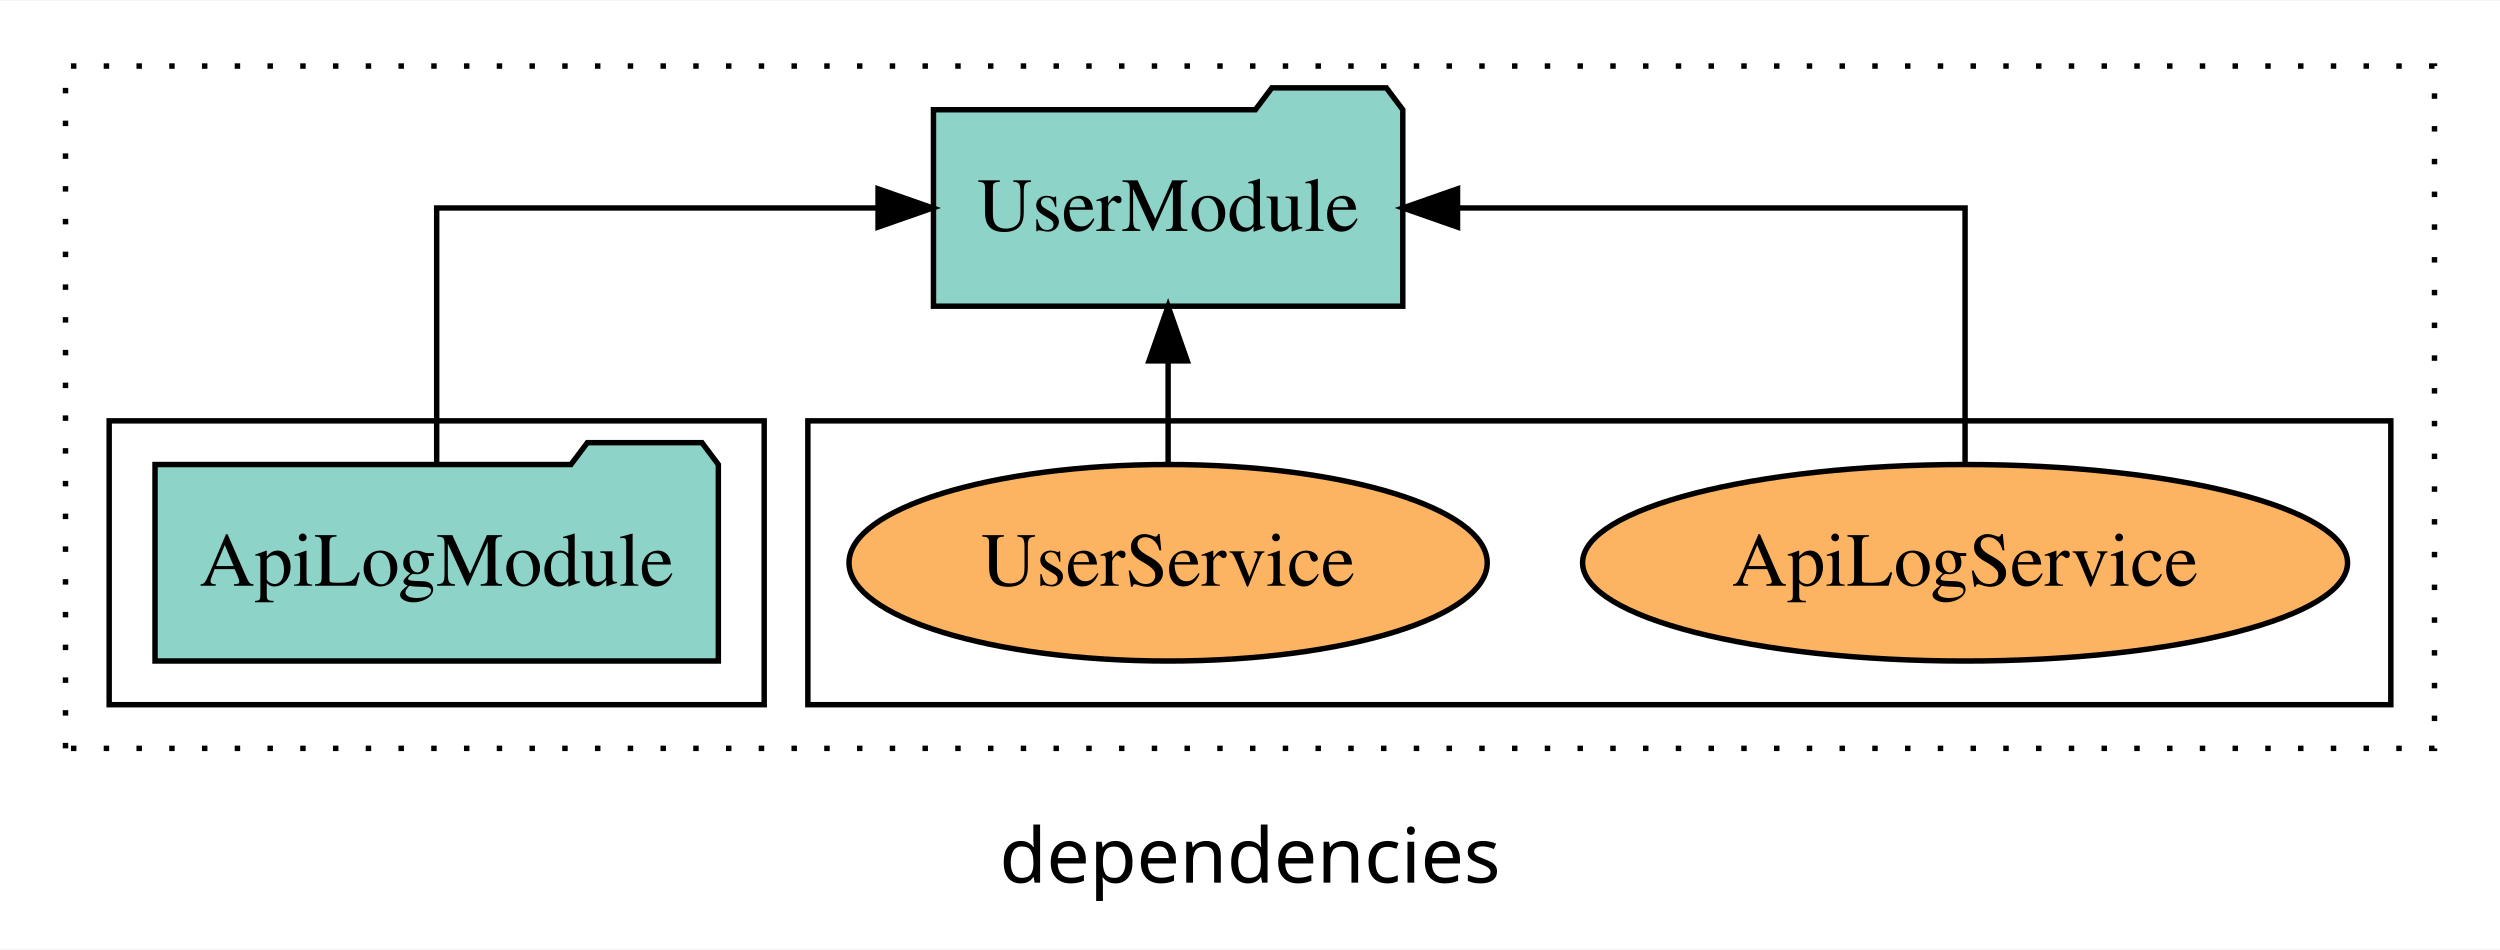
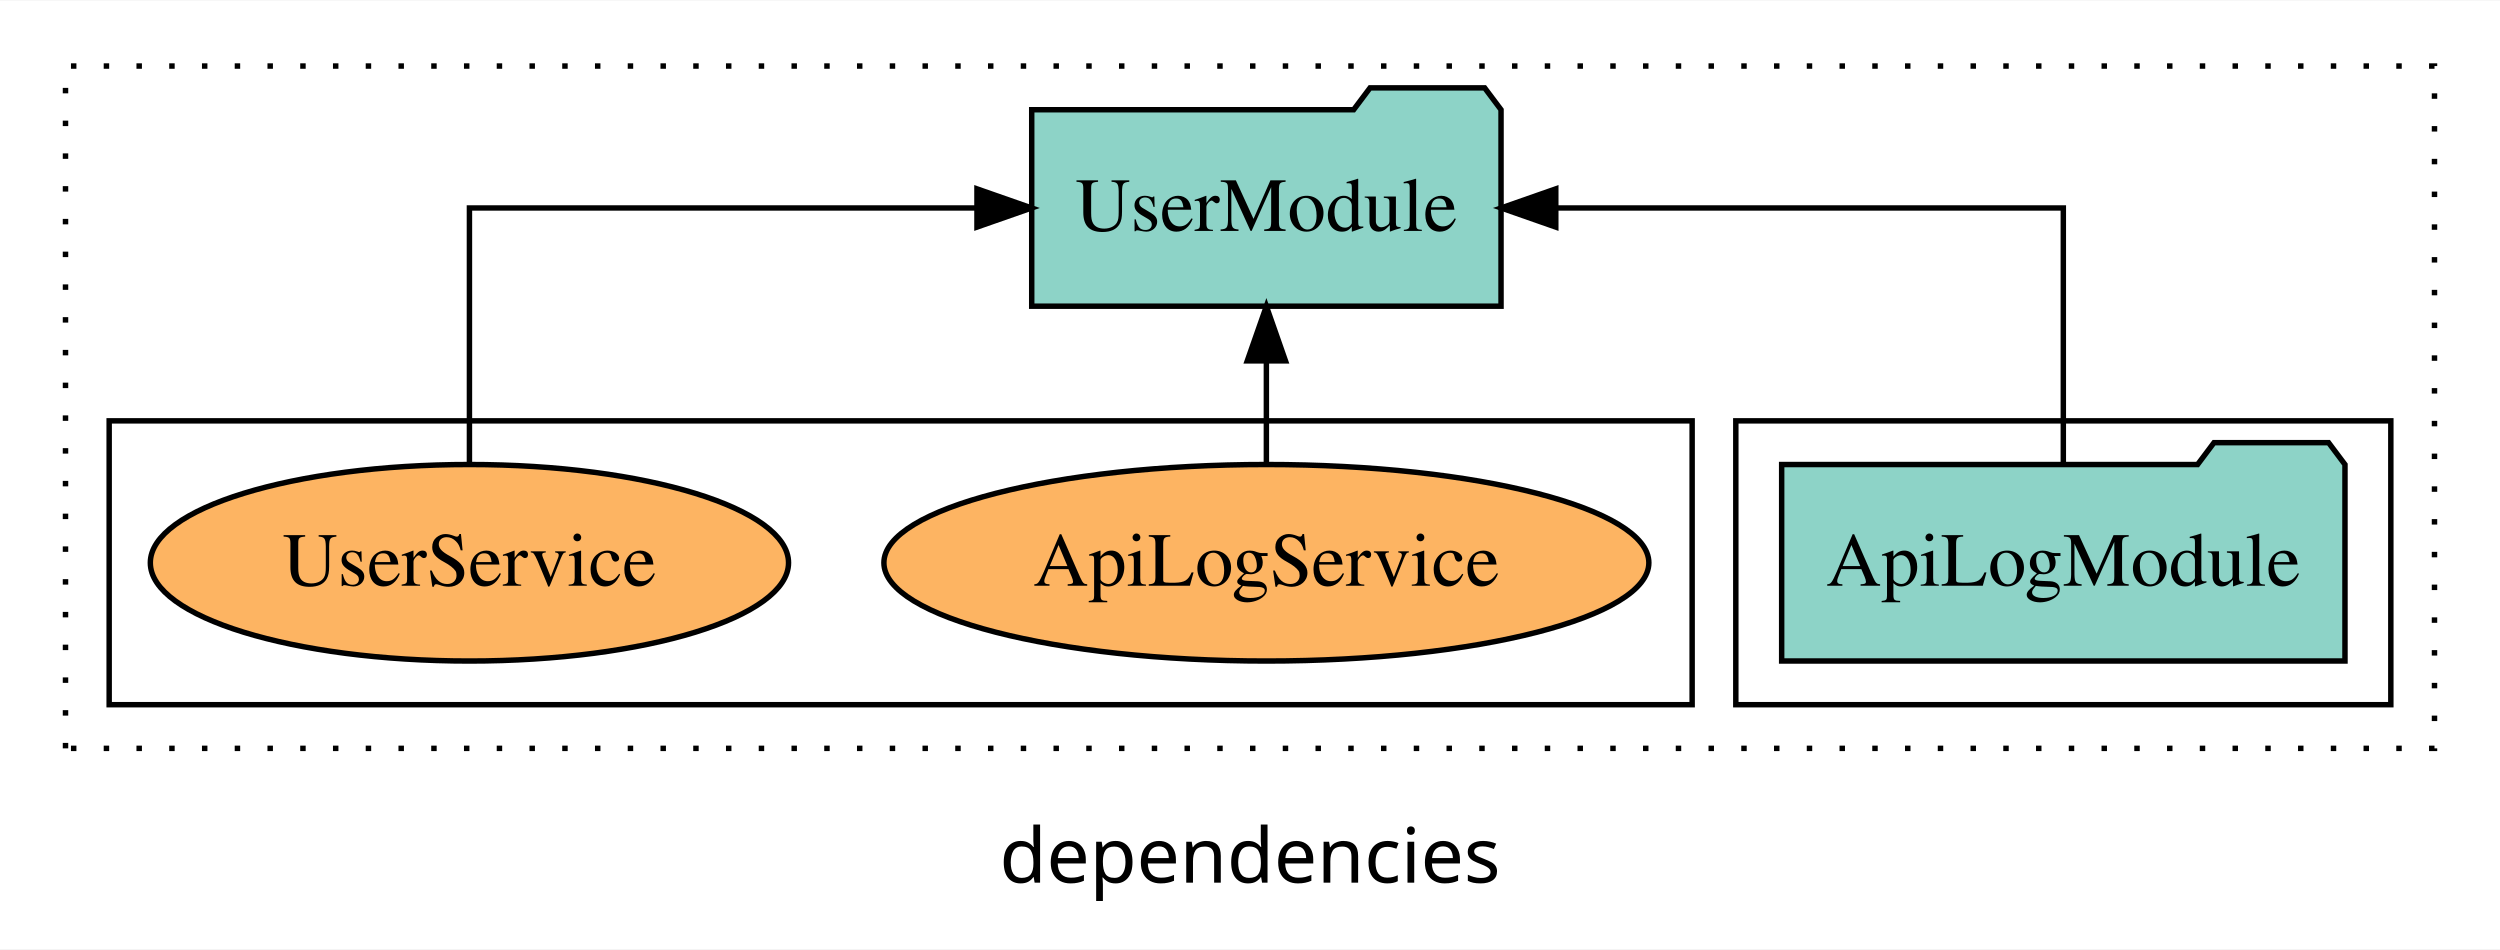
<svg xmlns="http://www.w3.org/2000/svg" width="458pt" height="174pt" viewBox="0.00 0.00 458.00 173.80">
  <g id="graph0" class="graph" transform="scale(1 1) rotate(0) translate(4 169.8)">
    <polygon fill="white" stroke="transparent" points="-4,4 -4,-169.8 454,-169.8 454,4 -4,4" />
    <text text-anchor="middle" x="225" y="-8.2" font-family="sans-serif" font-size="14.00">dependencies</text>
    <g id="clust1" class="cluster">
      <polygon fill="none" stroke="black" stroke-dasharray="1,5" points="8,-32.8 8,-157.8 442,-157.8 442,-32.8 8,-32.8" />
    </g>
+     <g id="clust3" class="cluster">
+       <polygon fill="none" stroke="black" points="314,-40.8 314,-92.8 434,-92.8 434,-40.8 314,-40.8" />
+     </g>
    <g id="clust6" class="cluster">
-       <polygon fill="none" stroke="black" points="144,-40.8 144,-92.8 434,-92.8 434,-40.8 144,-40.8" />
-     </g>
-     <g id="clust3" class="cluster">
-       <polygon fill="none" stroke="black" points="16,-40.8 16,-92.8 136,-92.8 136,-40.8 16,-40.8" />
+       <polygon fill="none" stroke="black" points="16,-40.8 16,-92.8 306,-92.8 306,-40.8 16,-40.8" />
    </g>
    <g id="node1" class="node">
-       <polygon fill="#8dd3c7" stroke="black" points="127.6,-84.8 124.6,-88.8 103.6,-88.8 100.6,-84.8 24.4,-84.8 24.4,-48.8 127.6,-48.8 127.6,-84.8" />
-       <text text-anchor="middle" x="76" y="-62.6" font-family="Times,serif" font-size="14.00">ApiLogModule</text>
+       <polygon fill="#8dd3c7" stroke="black" points="425.6,-84.8 422.6,-88.8 401.6,-88.8 398.6,-84.8 322.4,-84.8 322.4,-48.8 425.6,-48.8 425.6,-84.8" />
+       <text text-anchor="middle" x="374" y="-62.6" font-family="Times,serif" font-size="14.00">ApiLogModule</text>
    </g>
    <g id="node2" class="node">
-       <polygon fill="#8dd3c7" stroke="black" points="252.99,-149.8 249.99,-153.8 228.99,-153.8 225.99,-149.8 167.01,-149.8 167.01,-113.8 252.99,-113.8 252.99,-149.8" />
-       <text text-anchor="middle" x="210" y="-127.6" font-family="Times,serif" font-size="14.00">UserModule</text>
+       <polygon fill="#8dd3c7" stroke="black" points="270.99,-149.8 267.99,-153.8 246.99,-153.8 243.99,-149.8 185.01,-149.8 185.01,-113.8 270.99,-113.8 270.99,-149.8" />
+       <text text-anchor="middle" x="228" y="-127.6" font-family="Times,serif" font-size="14.00">UserModule</text>
    </g>
    <g id="edge1" class="edge">
-       <path fill="none" stroke="black" d="M76,-84.91C76,-104.14 76,-131.8 76,-131.8 76,-131.8 156.86,-131.8 156.86,-131.8" />
-       <polygon fill="black" stroke="black" points="156.86,-135.3 166.86,-131.8 156.86,-128.3 156.86,-135.3" />
+       <path fill="none" stroke="black" d="M374,-84.91C374,-104.14 374,-131.8 374,-131.8 374,-131.8 281.02,-131.8 281.02,-131.8" />
+       <polygon fill="black" stroke="black" points="281.02,-128.3 271.02,-131.8 281.02,-135.3 281.02,-128.3" />
    </g>
    <g id="node3" class="node">
-       <ellipse fill="#fdb462" stroke="black" cx="356" cy="-66.8" rx="70.07" ry="18" />
-       <text text-anchor="middle" x="356" y="-62.6" font-family="Times,serif" font-size="14.00">ApiLogService</text>
+       <ellipse fill="#fdb462" stroke="black" cx="228" cy="-66.8" rx="70.07" ry="18" />
+       <text text-anchor="middle" x="228" y="-62.6" font-family="Times,serif" font-size="14.00">ApiLogService</text>
    </g>
    <g id="edge2" class="edge">
-       <path fill="none" stroke="black" d="M356,-84.91C356,-104.14 356,-131.8 356,-131.8 356,-131.8 263.02,-131.8 263.02,-131.8" />
-       <polygon fill="black" stroke="black" points="263.02,-128.3 253.02,-131.8 263.02,-135.3 263.02,-128.3" />
+       <path fill="none" stroke="black" d="M228,-84.91C228,-84.91 228,-103.79 228,-103.79" />
+       <polygon fill="black" stroke="black" points="224.5,-103.79 228,-113.79 231.5,-103.79 224.5,-103.79" />
    </g>
    <g id="node4" class="node">
-       <ellipse fill="#fdb462" stroke="black" cx="210" cy="-66.8" rx="58.46" ry="18" />
-       <text text-anchor="middle" x="210" y="-62.6" font-family="Times,serif" font-size="14.00">UserService</text>
+       <ellipse fill="#fdb462" stroke="black" cx="82" cy="-66.8" rx="58.46" ry="18" />
+       <text text-anchor="middle" x="82" y="-62.6" font-family="Times,serif" font-size="14.00">UserService</text>
    </g>
    <g id="edge3" class="edge">
-       <path fill="none" stroke="black" d="M210,-84.91C210,-84.91 210,-103.79 210,-103.79" />
-       <polygon fill="black" stroke="black" points="206.5,-103.79 210,-113.79 213.5,-103.79 206.5,-103.79" />
+       <path fill="none" stroke="black" d="M82,-84.91C82,-104.14 82,-131.8 82,-131.8 82,-131.8 174.98,-131.8 174.98,-131.8" />
+       <polygon fill="black" stroke="black" points="174.98,-135.3 184.98,-131.8 174.98,-128.3 174.98,-135.3" />
    </g>
  </g>
</svg>
